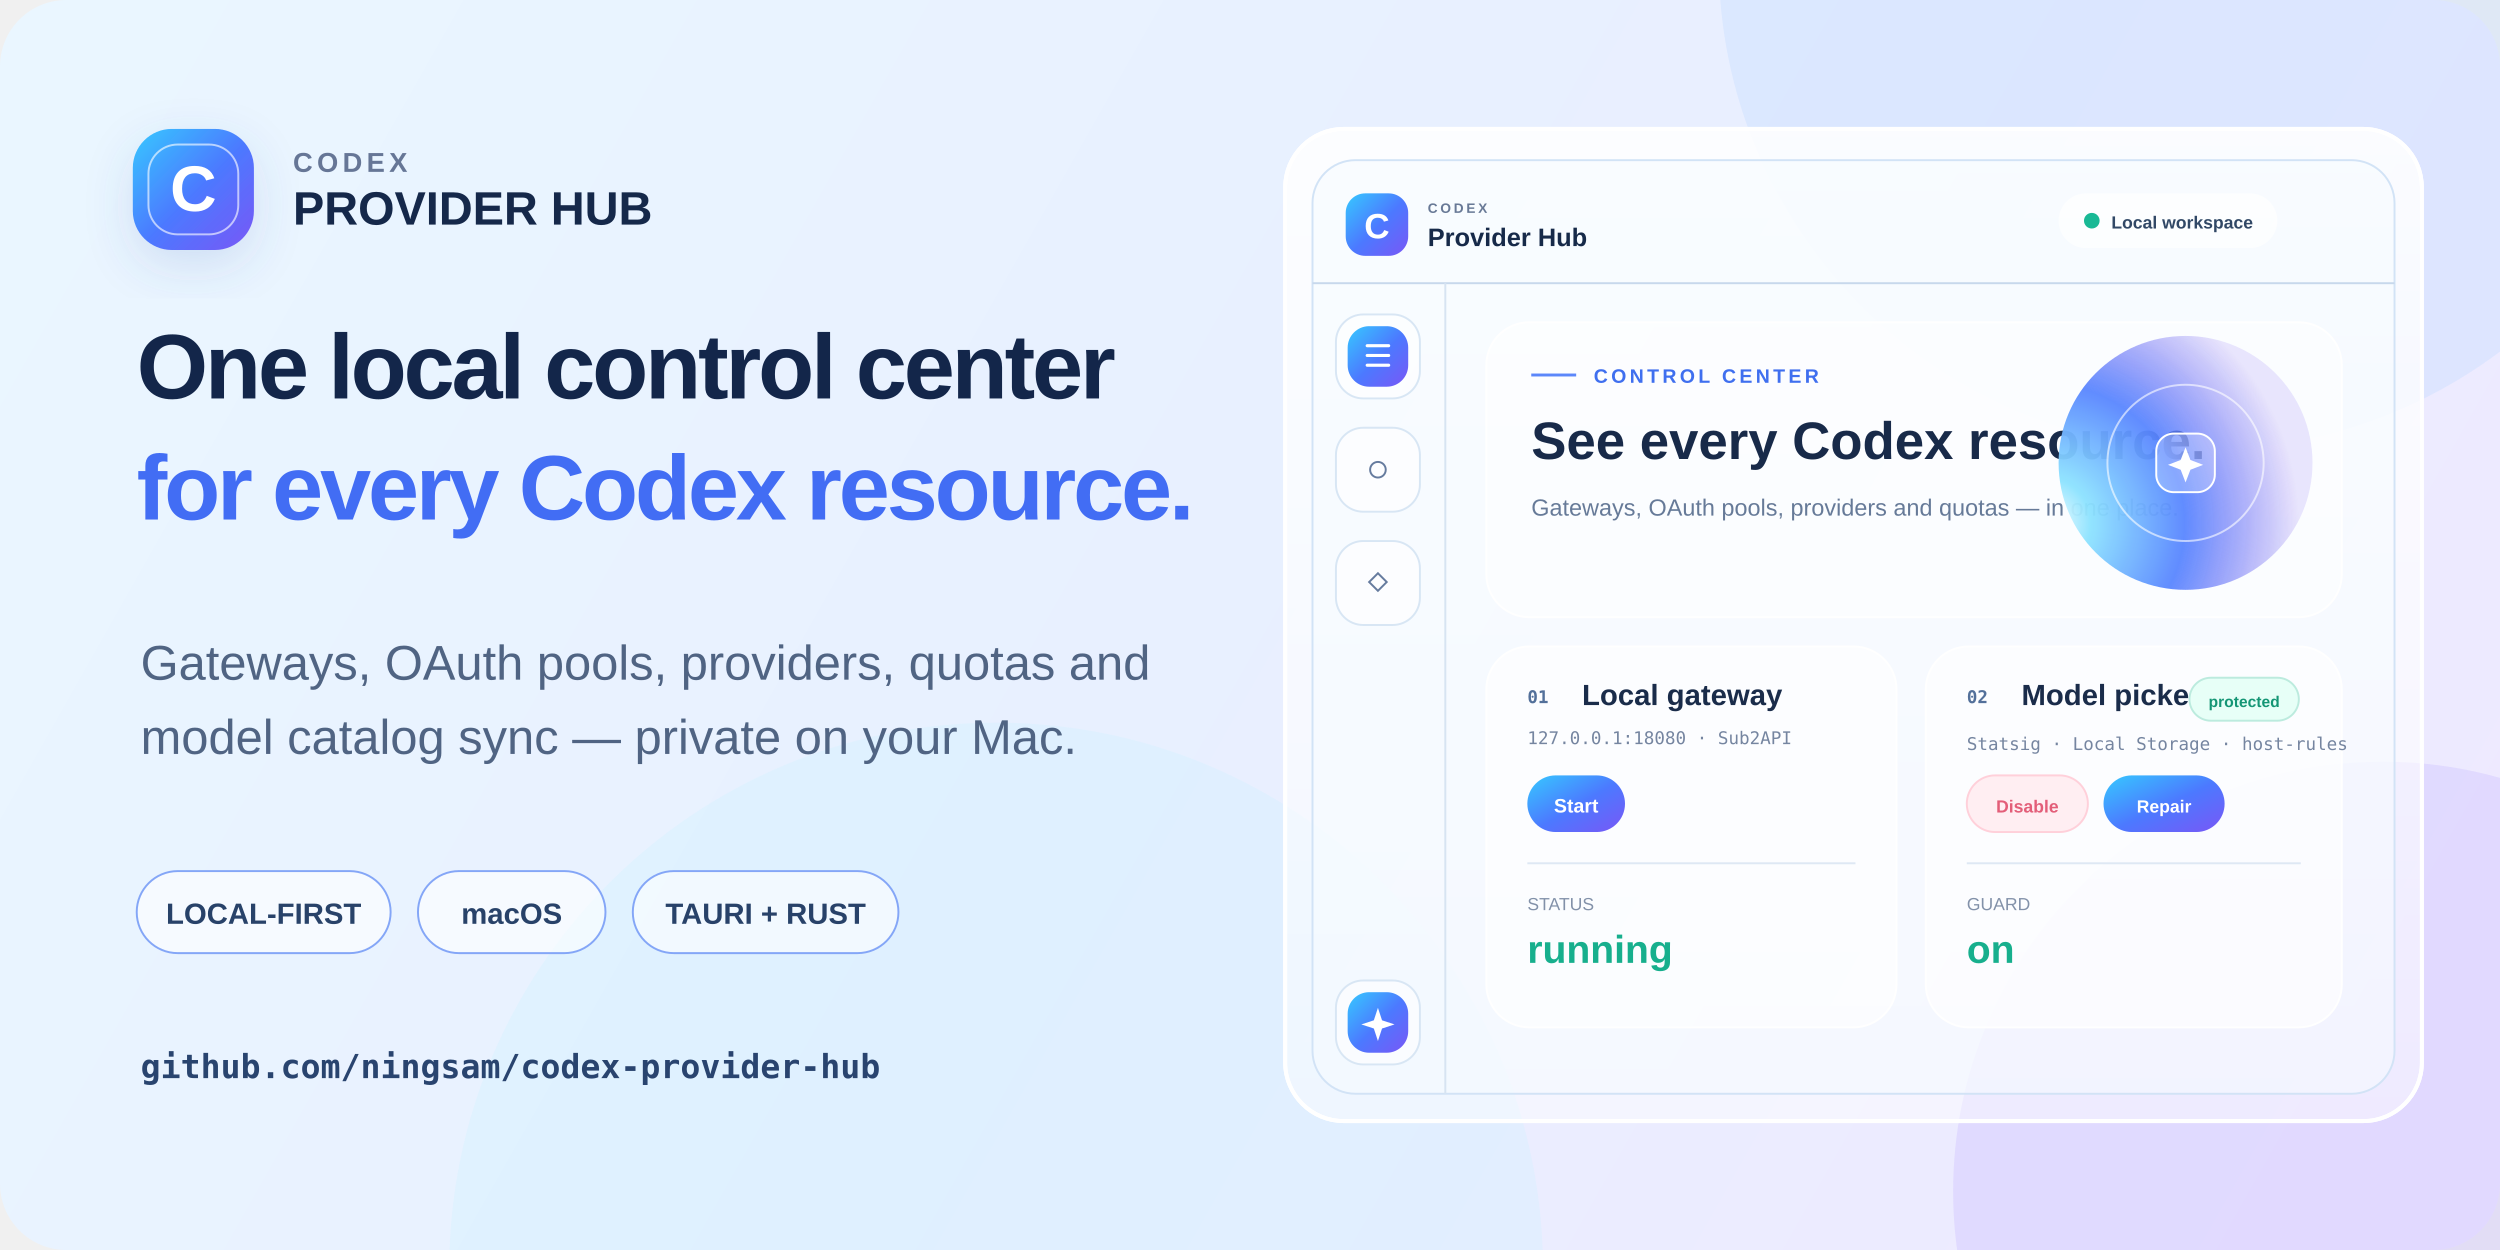
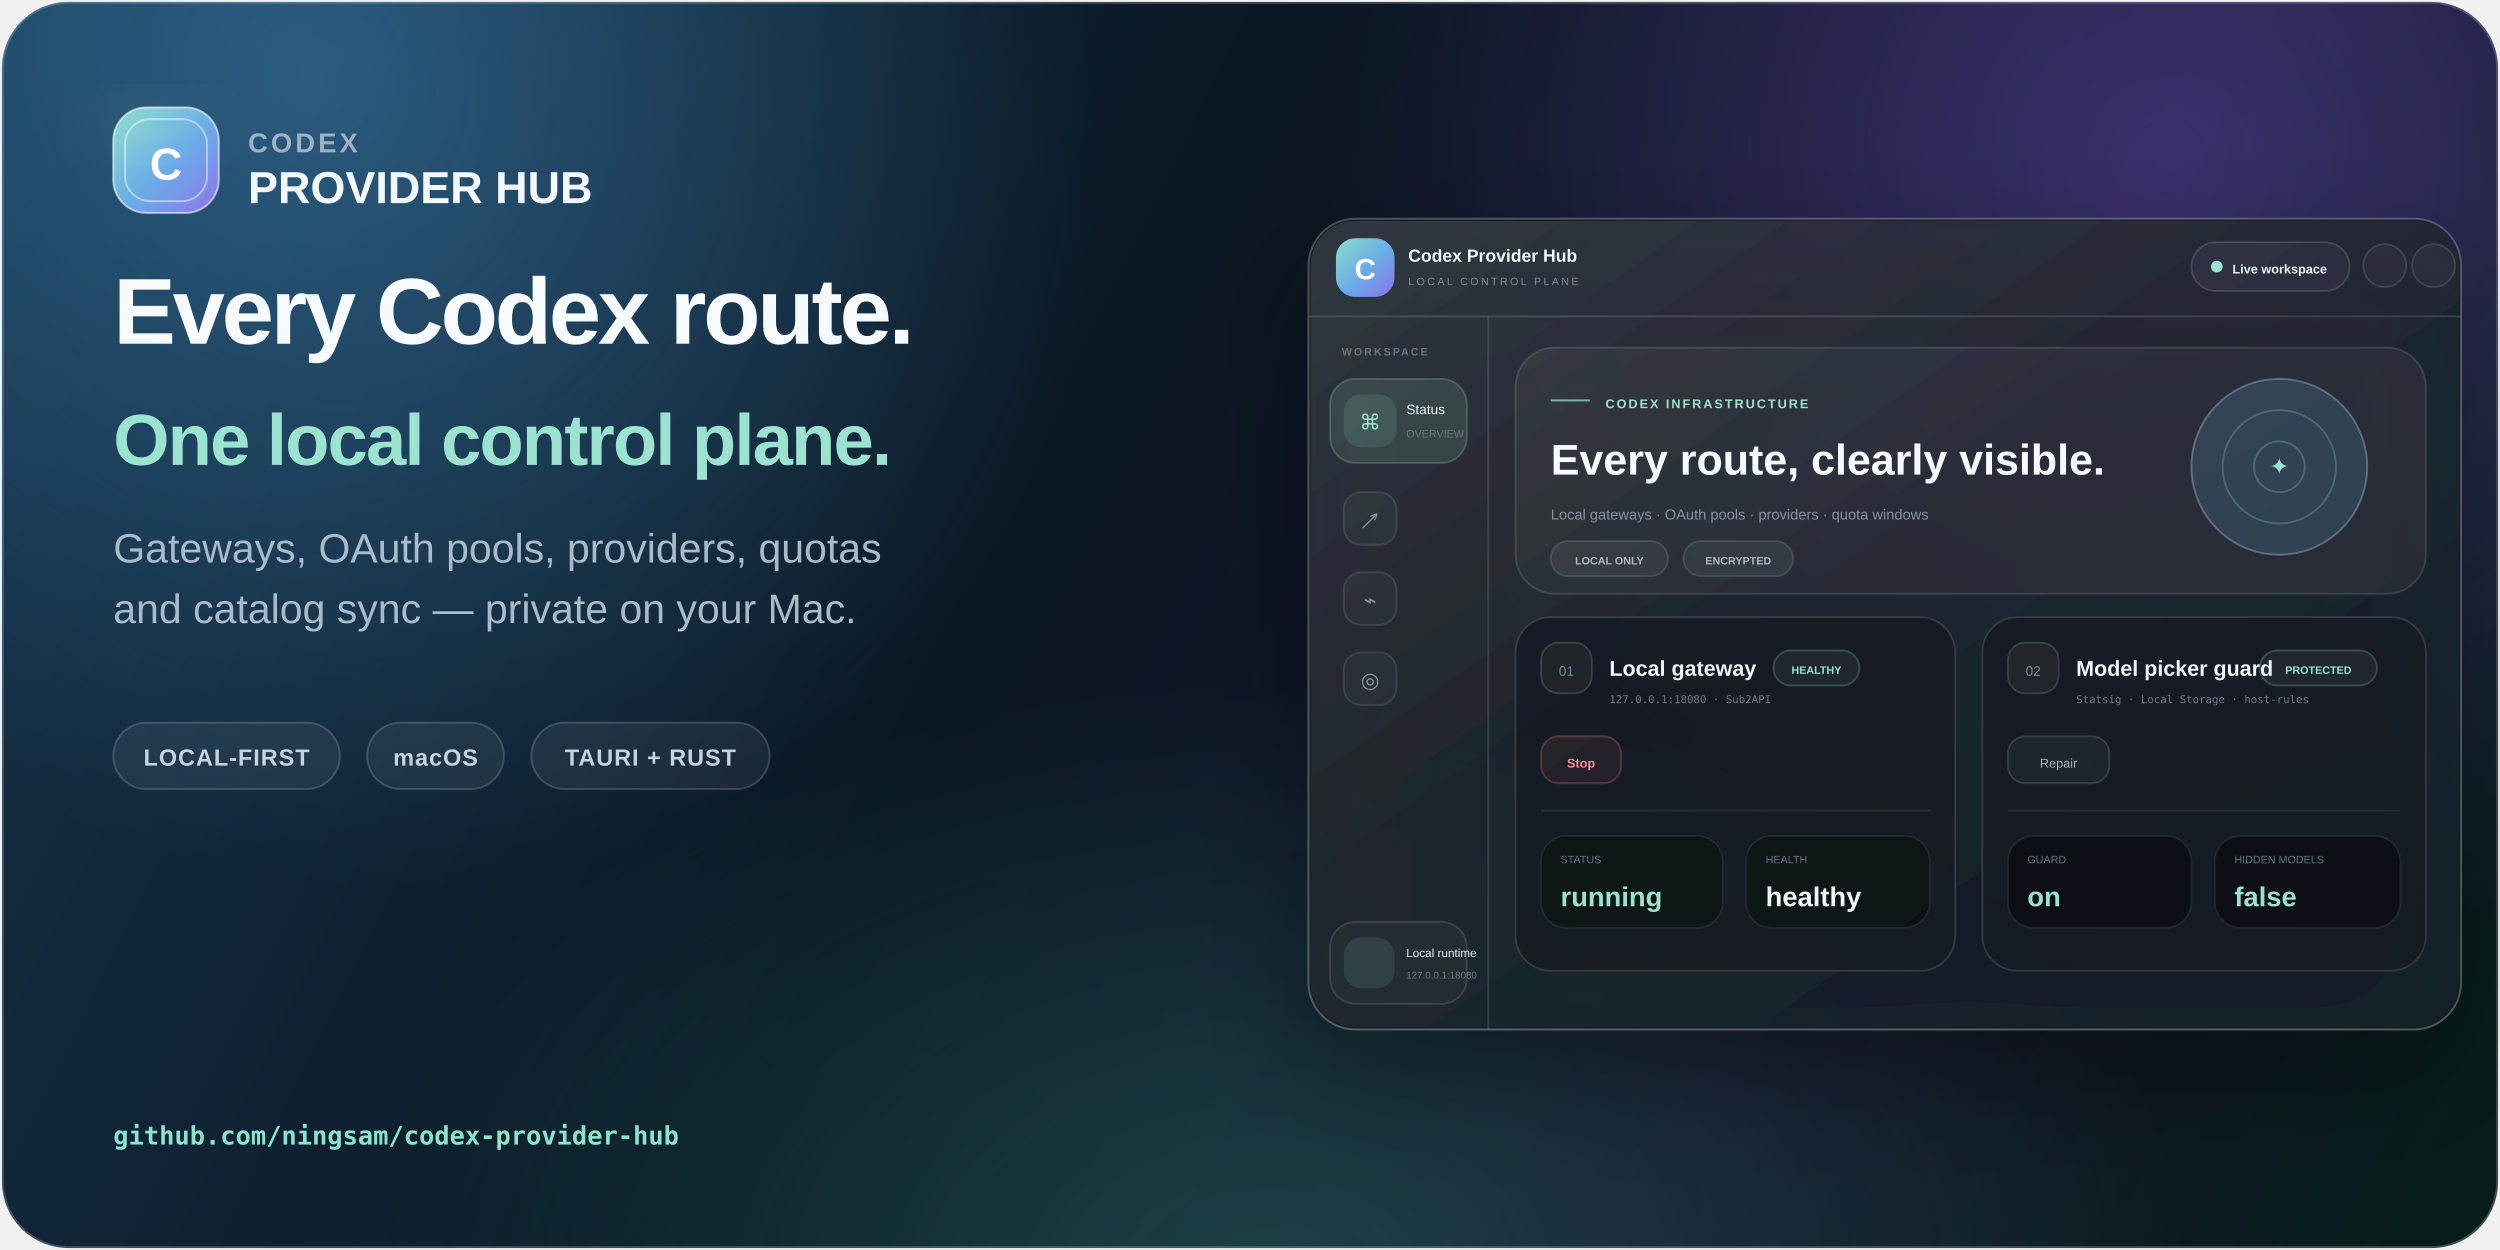
<svg xmlns="http://www.w3.org/2000/svg" width="1280" height="640" viewBox="0 0 1280 640" fill="none" role="img" aria-labelledby="title desc">
  <defs>
-     <linearGradient id="bg" x1="58" y1="0" x2="1190" y2="640" gradientUnits="userSpaceOnUse">
-       <stop stop-color="#EAF6FF" />
-       <stop offset="0.48" stop-color="#E8F0FF" />
-       <stop offset="1" stop-color="#EEE9FF" />
+     <linearGradient id="bg" x1="30" y1="20" x2="1240" y2="620" gradientUnits="userSpaceOnUse">
+       <stop stop-color="#15324A" />
+       <stop offset="0.42" stop-color="#0B1722" />
+       <stop offset="0.74" stop-color="#17142B" />
+       <stop offset="1" stop-color="#071D1B" />
    </linearGradient>
+     <radialGradient id="a" cx="0" cy="0" r="1" gradientUnits="userSpaceOnUse" gradientTransform="translate(160 40) rotate(53) scale(430 390)">
+       <stop stop-color="#56B1F0" stop-opacity=".36" />
+       <stop offset="1" stop-color="#56B1F0" stop-opacity="0" />
+     </radialGradient>
+     <radialGradient id="b" cx="0" cy="0" r="1" gradientUnits="userSpaceOnUse" gradientTransform="translate(1110 80) rotate(112) scale(420)">
+       <stop stop-color="#8267EB" stop-opacity=".34" />
+       <stop offset="1" stop-color="#8267EB" stop-opacity="0" />
+     </radialGradient>
+     <radialGradient id="c" cx="0" cy="0" r="1" gradientUnits="userSpaceOnUse" gradientTransform="translate(650 650) rotate(-90) scale(300 470)">
+       <stop stop-color="#39C9A3" stop-opacity=".24" />
+       <stop offset="1" stop-color="#39C9A3" stop-opacity="0" />
+     </radialGradient>
    <linearGradient id="brand" x1="0" y1="0" x2="1" y2="1">
-       <stop stop-color="#36C9FF" />
-       <stop offset="0.52" stop-color="#4C79FF" />
-       <stop offset="1" stop-color="#7957F6" />
+       <stop stop-color="#8BDDCB" />
+       <stop offset=".54" stop-color="#6AABE7" />
+       <stop offset="1" stop-color="#8B75EA" />
    </linearGradient>
-     <linearGradient id="glass" x1="0" y1="0" x2="0" y2="1">
-       <stop stop-color="white" stop-opacity="0.88" />
-       <stop offset="1" stop-color="white" stop-opacity="0.45" />
+     <linearGradient id="glass" x1="0" y1="0" x2="1" y2="1">
+       <stop stop-color="#FFFFFF" stop-opacity=".13" />
+       <stop offset=".45" stop-color="#FFFFFF" stop-opacity=".04" />
+       <stop offset="1" stop-color="#FFFFFF" stop-opacity=".025" />
    </linearGradient>
-     <radialGradient id="orb" cx="0" cy="0" r="1" gradientUnits="userSpaceOnUse" gradientTransform="translate(1017 268) rotate(90) scale(130)">
-       <stop stop-color="#FFFFFF" />
-       <stop offset="0.18" stop-color="#8DE3FF" />
-       <stop offset="0.55" stop-color="#5986FF" />
-       <stop offset="1" stop-color="#7357ED" stop-opacity="0.15" />
-     </radialGradient>
-     <filter id="shadow" x="-30%" y="-30%" width="160%" height="170%">
-       <feDropShadow dx="0" dy="22" stdDeviation="28" flood-color="#2E4C8E" flood-opacity="0.18" />
+     <filter id="shadow" x="-30%" y="-30%" width="170%" height="180%">
+       <feDropShadow dx="0" dy="24" stdDeviation="30" flood-color="#000" flood-opacity=".42" />
    </filter>
-     <filter id="smallShadow" x="-40%" y="-40%" width="180%" height="180%">
-       <feDropShadow dx="0" dy="8" stdDeviation="12" flood-color="#4165B7" flood-opacity="0.16" />
+     <filter id="glow" x="-80%" y="-80%" width="260%" height="260%">
+       <feGaussianBlur stdDeviation="18" />
    </filter>
-     <clipPath id="windowClip">
-       <rect x="628" y="66" width="582" height="508" rx="30" />
-     </clipPath>
  </defs>
-   <rect width="1280" height="640" rx="34" fill="url(#bg)" />
-   <circle cx="1130" cy="-20" r="250" fill="#BFD9FF" fill-opacity="0.35" />
-   <circle cx="510" cy="650" r="280" fill="#C8F1FF" fill-opacity="0.28" />
-   <circle cx="1220" cy="610" r="220" fill="#CBBEFF" fill-opacity="0.36" />
-   <g transform="translate(68 66)">
-     <rect width="62" height="62" rx="20" fill="url(#brand)" filter="url(#smallShadow)" />
-     <rect x="8" y="8" width="46" height="46" rx="15" stroke="white" stroke-opacity="0.62" />
-     <text x="31" y="42" text-anchor="middle" fill="white" font-size="33" font-weight="700" font-family="-apple-system,BlinkMacSystemFont,'Segoe UI',Arial,sans-serif">C</text>
-     <text x="82" y="22" fill="#667696" font-size="14" font-weight="700" letter-spacing="2.2" font-family="-apple-system,BlinkMacSystemFont,'Segoe UI',Arial,sans-serif">CODEX</text>
-     <text x="82" y="49" fill="#15284A" font-size="24" font-weight="750" font-family="-apple-system,BlinkMacSystemFont,'Segoe UI',Arial,sans-serif">PROVIDER HUB</text>
+   <rect x="1" y="1" width="1278" height="638" rx="34" fill="url(#bg)" stroke="#F1F7FC" stroke-opacity=".22" stroke-width="2" />
+   <rect x="1" y="1" width="1278" height="638" rx="34" fill="url(#a)" />
+   <rect x="1" y="1" width="1278" height="638" rx="34" fill="url(#b)" />
+   <rect x="1" y="1" width="1278" height="638" rx="34" fill="url(#c)" />
+   <g transform="translate(58 55)">
+     <rect width="54" height="54" rx="17" fill="url(#brand)" stroke="white" stroke-opacity=".6" />
+     <rect x="6" y="6" width="42" height="42" rx="13" stroke="white" stroke-opacity=".46" />
+     <ellipse cx="19" cy="9" rx="17" ry="8" fill="white" fill-opacity=".22" filter="url(#glow)" />
+     <text x="27" y="37" text-anchor="middle" fill="white" font-size="23" font-weight="750" font-family="-apple-system,BlinkMacSystemFont,'Segoe UI',Arial,sans-serif">C</text>
+     <text x="69" y="23" fill="#9EB1C1" font-size="14" font-weight="700" letter-spacing="1.6" font-family="-apple-system,BlinkMacSystemFont,'Segoe UI',Arial,sans-serif">CODEX</text>
+     <text x="69" y="49" fill="#F3F8FC" font-size="23" font-weight="760" font-family="-apple-system,BlinkMacSystemFont,'Segoe UI',Arial,sans-serif">PROVIDER HUB</text>
  </g>
-   <g transform="translate(70 204)">
-     <text fill="#13264A" font-size="47" font-weight="760" letter-spacing="-1.6" font-family="-apple-system,BlinkMacSystemFont,'Segoe UI',Arial,sans-serif">
-       <tspan x="0" y="0">One local control center</tspan>
-       <tspan x="0" y="62" fill="#426DF4">for every Codex resource.</tspan>
+   <g transform="translate(58 176)" font-family="-apple-system,BlinkMacSystemFont,'Segoe UI',Arial,sans-serif">
+     <text fill="#F7FBFE" font-size="48" font-weight="760" letter-spacing="-1.6">
+       <tspan x="0" y="0">Every Codex route.</tspan>
    </text>
-     <text x="2" y="144" fill="#506483" font-size="25" font-weight="430" font-family="-apple-system,BlinkMacSystemFont,'Segoe UI',Arial,sans-serif">
-       <tspan x="2" dy="0">Gateways, OAuth pools, providers, quotas and</tspan>
-       <tspan x="2" dy="38">model catalog sync — private on your Mac.</tspan>
+     <text fill="#9BE3CF" font-size="37" font-weight="740" letter-spacing="-.9">
+       <tspan x="0" y="62">One local control plane.</tspan>
    </text>
-     <g transform="translate(0 242)" font-family="-apple-system,BlinkMacSystemFont,'Segoe UI',Arial,sans-serif" font-size="15" font-weight="650" fill="#284269">
-       <rect width="130" height="42" rx="21" fill="white" fill-opacity="0.58" stroke="#84A6F7" />
-       <text x="65" y="27" text-anchor="middle">LOCAL-FIRST</text>
-       <rect x="144" width="96" height="42" rx="21" fill="white" fill-opacity="0.58" stroke="#84A6F7" />
-       <text x="192" y="27" text-anchor="middle">macOS</text>
-       <rect x="254" width="136" height="42" rx="21" fill="white" fill-opacity="0.58" stroke="#84A6F7" />
-       <text x="322" y="27" text-anchor="middle">TAURI + RUST</text>
+     <text fill="#A9BAC8" font-size="21" font-weight="430">
+       <tspan x="0" y="112">Gateways, OAuth pools, providers, quotas</tspan>
+       <tspan x="0" y="143">and catalog sync — private on your Mac.</tspan>
+     </text>
+     <g transform="translate(0 194)" font-size="12" font-weight="700" fill="#C6D4DF" letter-spacing=".5">
+       <rect width="116" height="34" rx="17" fill="white" fill-opacity=".06" stroke="white" stroke-opacity=".17" />
+       <text x="58" y="22" text-anchor="middle">LOCAL-FIRST</text>
+       <rect x="130" width="70" height="34" rx="17" fill="white" fill-opacity=".06" stroke="white" stroke-opacity=".17" />
+       <text x="165" y="22" text-anchor="middle">macOS</text>
+       <rect x="214" width="122" height="34" rx="17" fill="white" fill-opacity=".06" stroke="white" stroke-opacity=".17" />
+       <text x="275" y="22" text-anchor="middle">TAURI + RUST</text>
    </g>
-     <text x="2" y="348" fill="#29446F" font-size="17" font-weight="650" font-family="ui-monospace,SFMono-Regular,Menlo,monospace">github.com/ningsam/codex-provider-hub</text>
+     <text x="0" y="410" fill="#8DE4CC" font-size="13" font-weight="700" font-family="ui-monospace,SFMono-Regular,Menlo,monospace">github.com/ningsam/codex-provider-hub</text>
  </g>
-   <g transform="translate(30 0)">
-     <rect x="628" y="66" width="582" height="508" rx="30" fill="url(#glass)" stroke="white" stroke-width="2" />
-     <rect x="642" y="82" width="554" height="478" rx="22" fill="#F7FBFF" fill-opacity="0.54" stroke="#D2E3F6" />
-     <path d="M642 145H1196" stroke="#C7D8EC" />
-     <path d="M710 145V560" stroke="#D7E4F2" />
-     <rect x="659" y="99" width="32" height="32" rx="10" fill="url(#brand)" />
-     <text x="675" y="122" text-anchor="middle" fill="white" font-size="18" font-weight="700" font-family="-apple-system,BlinkMacSystemFont,'Segoe UI',Arial,sans-serif">C</text>
-     <text x="701" y="109" fill="#687996" font-size="7" font-weight="700" letter-spacing="1.4" font-family="-apple-system,BlinkMacSystemFont,'Segoe UI',Arial,sans-serif">CODEX</text>
-     <text x="701" y="126" fill="#172A49" font-size="13" font-weight="750" font-family="-apple-system,BlinkMacSystemFont,'Segoe UI',Arial,sans-serif">Provider Hub</text>
-     <rect x="1024" y="99" width="112" height="28" rx="14" fill="white" fill-opacity="0.68" />
-     <circle cx="1041" cy="113" r="4" fill="#19B995" />
-     <text x="1051" y="117" fill="#314866" font-size="9" font-weight="650" font-family="-apple-system,BlinkMacSystemFont,'Segoe UI',Arial,sans-serif">Local workspace</text>
-     <g fill="white" fill-opacity="0.58" stroke="#D8E6F4">
-       <rect x="654" y="161" width="43" height="43" rx="14" />
-       <rect x="654" y="219" width="43" height="43" rx="14" />
-       <rect x="654" y="277" width="43" height="43" rx="14" />
-       <rect x="654" y="502" width="43" height="43" rx="14" />
+   <g transform="translate(670 112)" filter="url(#shadow)">
+     <rect width="590" height="415" rx="24" fill="#151B23" fill-opacity=".78" stroke="white" stroke-opacity=".23" />
+     <rect x="1" y="1" width="588" height="413" rx="23" fill="url(#glass)" />
+     <path d="M0 50H590" stroke="white" stroke-opacity=".12" />
+     <path d="M92 50V415" stroke="white" stroke-opacity=".11" />
+     <rect x="14" y="10" width="30" height="30" rx="10" fill="url(#brand)" />
+     <text x="29" y="31" text-anchor="middle" fill="white" font-size="15" font-weight="700" font-family="Arial">C</text>
+     <text x="51" y="22" fill="#F2F7FA" font-size="9" font-weight="700" font-family="Arial">Codex Provider Hub</text>
+     <text x="51" y="34" fill="#7C8996" font-size="5.5" letter-spacing="1.2" font-family="Arial">LOCAL CONTROL PLANE</text>
+     <rect x="452" y="12" width="81" height="25" rx="12.5" fill="white" fill-opacity=".05" stroke="white" stroke-opacity=".13" />
+     <circle cx="465" cy="24.5" r="3" fill="#9BE3CF" />
+     <text x="473" y="28" fill="#EAF3F7" font-size="6.5" font-weight="700" font-family="Arial">Live workspace</text>
+     <circle cx="551" cy="24" r="11" fill="white" fill-opacity=".04" stroke="white" stroke-opacity=".12" />
+     <circle cx="576" cy="24" r="11" fill="white" fill-opacity=".04" stroke="white" stroke-opacity=".12" />
+     <g font-family="Arial">
+       <text x="17" y="70" fill="#677583" font-size="5.5" font-weight="700" letter-spacing="1">WORKSPACE</text>
+       <rect x="11" y="82" width="70" height="43" rx="13" fill="#9BE3CF" fill-opacity=".12" stroke="#9BE3CF" stroke-opacity=".22" />
+       <rect x="18" y="90" width="27" height="27" rx="9" fill="#9BE3CF" fill-opacity=".12" />
+       <text x="31.5" y="108" text-anchor="middle" fill="#9BE3CF" font-size="11">⌘</text>
+       <text x="50" y="100" fill="#EDF5F8" font-size="7">Status</text>
+       <text x="50" y="112" fill="#697683" font-size="5.5">OVERVIEW</text>
+       <g fill="white" fill-opacity=".035" stroke="white" stroke-opacity=".1">
+         <rect x="18" y="140" width="27" height="27" rx="9" />
+         <rect x="18" y="181" width="27" height="27" rx="9" />
+         <rect x="18" y="222" width="27" height="27" rx="9" />
+       </g>
+       <text x="31.5" y="158" text-anchor="middle" fill="#8A98A6" font-size="11">↗</text>
+       <text x="31.5" y="199" text-anchor="middle" fill="#8A98A6" font-size="11">⌁</text>
+       <text x="31.5" y="240" text-anchor="middle" fill="#8A98A6" font-size="11">◎</text>
+       <rect x="11" y="360" width="70" height="42" rx="13" fill="white" fill-opacity=".035" stroke="white" stroke-opacity=".12" />
+       <rect x="18" y="368" width="26" height="26" rx="9" fill="#9BE3CF" fill-opacity=".11" />
+       <text x="50" y="378" fill="#EAF2F6" font-size="6">Local runtime</text>
+       <text x="50" y="389" fill="#6D7B88" font-size="5">127.0.0.1:18080</text>
    </g>
-     <rect x="660" y="167" width="31" height="31" rx="11" fill="url(#brand)" />
-     <path d="M670 177H681M670 182H681M670 187H681" stroke="white" stroke-width="1.6" stroke-linecap="round" />
-     <circle cx="675.5" cy="240.5" r="4" stroke="#657B9E" />
-     <path d="M671 298L675.5 293.5L680 298L675.5 302.5L671 298Z" stroke="#657B9E" />
-     <rect x="660" y="508" width="31" height="31" rx="11" fill="url(#brand)" />
-     <path d="M675.5 516L677.6 522.4L684 524.5L677.6 526.6L675.5 533L673.4 526.6L667 524.5L673.4 522.4L675.5 516Z" fill="white" />
-     <rect x="731" y="165" width="438" height="151" rx="22" fill="white" fill-opacity="0.55" stroke="white" />
-     <path d="M754 192H777" stroke="#5C87FA" stroke-width="1.5" />
-     <text x="786" y="196" fill="#3F6FEF" font-size="10" font-weight="700" letter-spacing="1.7" font-family="-apple-system,BlinkMacSystemFont,'Segoe UI',Arial,sans-serif">CONTROL CENTER</text>
-     <text x="754" y="235" fill="#182A49" font-size="27" font-weight="600" font-family="-apple-system,BlinkMacSystemFont,'Segoe UI',Arial,sans-serif">See every Codex resource.</text>
-     <text x="754" y="264" fill="#667A98" font-size="12" font-family="-apple-system,BlinkMacSystemFont,'Segoe UI',Arial,sans-serif">Gateways, OAuth pools, providers and quotas — in one place.</text>
-     <circle cx="1089" cy="237" r="65" fill="url(#orb)" opacity="0.95" />
-     <circle cx="1089" cy="237" r="40" stroke="white" stroke-opacity="0.6" />
-     <rect x="1074" y="222" width="30" height="30" rx="9" fill="white" fill-opacity="0.24" stroke="white" />
-     <path d="M1089 229L1091.5 235.5L1098 238L1091.5 240.5L1089 247L1086.5 240.5L1080 238L1086.5 235.5L1089 229Z" fill="white" />
-     <rect x="731" y="331" width="210" height="195" rx="22" fill="white" fill-opacity="0.63" stroke="white" />
-     <rect x="956" y="331" width="213" height="195" rx="22" fill="white" fill-opacity="0.63" stroke="white" />
-     <text x="752" y="360" fill="#53709A" font-size="9" font-weight="700" font-family="ui-monospace,SFMono-Regular,Menlo,monospace">01</text>
-     <text x="780" y="361" fill="#1A2C4A" font-size="15" font-weight="720" font-family="-apple-system,BlinkMacSystemFont,'Segoe UI',Arial,sans-serif">Local gateway</text>
-     <text x="752" y="381" fill="#7585A0" font-size="9" font-family="ui-monospace,SFMono-Regular,Menlo,monospace">127.0.0.1:18080 · Sub2API</text>
-     <rect x="752" y="397" width="50" height="29" rx="14.5" fill="url(#brand)" />
-     <text x="777" y="416" text-anchor="middle" fill="white" font-size="10" font-weight="700" font-family="-apple-system,BlinkMacSystemFont,'Segoe UI',Arial,sans-serif">Start</text>
-     <path d="M752 442H920" stroke="#DEE8F4" />
-     <text x="752" y="466" fill="#8291A9" font-size="9" font-family="-apple-system,BlinkMacSystemFont,'Segoe UI',Arial,sans-serif">STATUS</text>
-     <text x="752" y="493" fill="#17AF8D" font-size="20" font-weight="750" font-family="-apple-system,BlinkMacSystemFont,'Segoe UI',Arial,sans-serif">running</text>
-     <text x="977" y="360" fill="#53709A" font-size="9" font-weight="700" font-family="ui-monospace,SFMono-Regular,Menlo,monospace">02</text>
-     <text x="1005" y="361" fill="#1A2C4A" font-size="15" font-weight="720" font-family="-apple-system,BlinkMacSystemFont,'Segoe UI',Arial,sans-serif">Model picker guard</text>
-     <rect x="1091" y="347" width="56" height="22" rx="11" fill="#E7FFF7" stroke="#BCEBDE" />
-     <text x="1119" y="362" text-anchor="middle" fill="#159675" font-size="8" font-weight="700" font-family="-apple-system,BlinkMacSystemFont,'Segoe UI',Arial,sans-serif">protected</text>
-     <text x="977" y="384" fill="#7585A0" font-size="9" font-family="ui-monospace,SFMono-Regular,Menlo,monospace">Statsig · Local Storage · host-rules</text>
-     <rect x="977" y="397" width="62" height="29" rx="14.5" fill="#FFEEF2" stroke="#FFD0DA" />
-     <text x="1008" y="416" text-anchor="middle" fill="#E35E79" font-size="9" font-weight="700" font-family="-apple-system,BlinkMacSystemFont,'Segoe UI',Arial,sans-serif">Disable</text>
-     <rect x="1047" y="397" width="62" height="29" rx="14.5" fill="url(#brand)" />
-     <text x="1078" y="416" text-anchor="middle" fill="white" font-size="9" font-weight="700" font-family="-apple-system,BlinkMacSystemFont,'Segoe UI',Arial,sans-serif">Repair</text>
-     <path d="M977 442H1148" stroke="#DEE8F4" />
-     <text x="977" y="466" fill="#8291A9" font-size="9" font-family="-apple-system,BlinkMacSystemFont,'Segoe UI',Arial,sans-serif">GUARD</text>
-     <text x="977" y="493" fill="#17AF8D" font-size="20" font-weight="750" font-family="-apple-system,BlinkMacSystemFont,'Segoe UI',Arial,sans-serif">on</text>
+     <g transform="translate(106 66)" font-family="Arial">
+       <rect width="466" height="126" rx="20" fill="white" fill-opacity=".04" stroke="white" stroke-opacity=".12" />
+       <path d="M18 27H38" stroke="#9BE3CF" stroke-opacity=".7" />
+       <text x="46" y="31" fill="#9BE3CF" font-size="6.5" font-weight="700" letter-spacing="1">CODEX INFRASTRUCTURE</text>
+       <text x="18" y="65" fill="#F5FAFC" font-size="22" font-weight="650">Every route, clearly visible.</text>
+       <text x="18" y="88" fill="#85929F" font-size="7.5">Local gateways · OAuth pools · providers · quota windows</text>
+       <g transform="translate(18 99)" fill="#AAB9C4" font-size="5.5" font-weight="700">
+         <rect width="60" height="18" rx="9" fill="white" fill-opacity=".05" stroke="white" stroke-opacity=".12" />
+         <text x="30" y="12" text-anchor="middle">LOCAL ONLY</text>
+         <rect x="68" width="56" height="18" rx="9" fill="white" fill-opacity=".05" stroke="white" stroke-opacity=".12" />
+         <text x="96" y="12" text-anchor="middle">ENCRYPTED</text>
+       </g>
+       <circle cx="391" cy="61" r="45" fill="#76BCEB" fill-opacity=".14" stroke="#B7D9EF" stroke-opacity=".33" />
+       <circle cx="391" cy="61" r="29" stroke="#9BE3CF" stroke-opacity=".23" />
+       <circle cx="391" cy="61" r="13" stroke="#9BE3CF" stroke-opacity=".25" />
+       <text x="391" y="65" text-anchor="middle" fill="#9BE3CF" font-size="12">✦</text>
+     </g>
+     <g transform="translate(106 204)" font-family="Arial">
+       <rect width="225" height="181" rx="18" fill="#0E141B" fill-opacity=".52" stroke="white" stroke-opacity=".12" />
+       <rect x="239" width="227" height="181" rx="18" fill="#0E141B" fill-opacity=".52" stroke="white" stroke-opacity=".12" />
+       <rect x="13" y="13" width="26" height="26" rx="9" fill="white" fill-opacity=".05" stroke="white" stroke-opacity=".13" />
+       <text x="26" y="30" text-anchor="middle" fill="#7C8A96" font-size="7">01</text>
+       <text x="48" y="30" fill="#F1F7FA" font-size="11" font-weight="700">Local gateway</text>
+       <rect x="132" y="17" width="44" height="18" rx="9" fill="#9BE3CF" fill-opacity=".08" stroke="#9BE3CF" stroke-opacity=".22" />
+       <text x="154" y="29" text-anchor="middle" fill="#9BE3CF" font-size="5.5" font-weight="700">HEALTHY</text>
+       <text x="48" y="44" fill="#6F7C88" font-size="5.5" font-family="ui-monospace,monospace">127.0.0.1:18080 · Sub2API</text>
+       <rect x="13" y="61" width="41" height="24" rx="9" fill="#F38B98" fill-opacity=".08" stroke="#F38B98" stroke-opacity=".24" />
+       <text x="33.5" y="77" text-anchor="middle" fill="#F38B98" font-size="6.5" font-weight="700">Stop</text>
+       <path d="M13 99H212" stroke="white" stroke-opacity=".09" />
+       <rect x="13" y="112" width="93" height="47" rx="13" fill="#070C12" fill-opacity=".55" stroke="white" stroke-opacity=".08" />
+       <rect x="118" y="112" width="94" height="47" rx="13" fill="#070C12" fill-opacity=".55" stroke="white" stroke-opacity=".08" />
+       <text x="23" y="126" fill="#65727F" font-size="5.5">STATUS</text>
+       <text x="23" y="148" fill="#9BE3CF" font-size="14" font-weight="700">running</text>
+       <text x="128" y="126" fill="#65727F" font-size="5.5">HEALTH</text>
+       <text x="128" y="148" fill="#F1F7FA" font-size="14" font-weight="700">healthy</text>
+       <rect x="252" y="13" width="26" height="26" rx="9" fill="white" fill-opacity=".05" stroke="white" stroke-opacity=".13" />
+       <text x="265" y="30" text-anchor="middle" fill="#7C8A96" font-size="7">02</text>
+       <text x="287" y="30" fill="#F1F7FA" font-size="11" font-weight="700">Model picker guard</text>
+       <rect x="381" y="17" width="60" height="18" rx="9" fill="#9BE3CF" fill-opacity=".08" stroke="#9BE3CF" stroke-opacity=".22" />
+       <text x="411" y="29" text-anchor="middle" fill="#9BE3CF" font-size="5.5" font-weight="700">PROTECTED</text>
+       <text x="287" y="44" fill="#6F7C88" font-size="5.5" font-family="ui-monospace,monospace">Statsig · Local Storage · host-rules</text>
+       <rect x="252" y="61" width="52" height="24" rx="9" fill="white" fill-opacity=".045" stroke="white" stroke-opacity=".13" />
+       <text x="278" y="77" text-anchor="middle" fill="#A8B4BE" font-size="6.5">Repair</text>
+       <path d="M252 99H453" stroke="white" stroke-opacity=".09" />
+       <rect x="252" y="112" width="94" height="47" rx="13" fill="#070C12" fill-opacity=".55" stroke="white" stroke-opacity=".08" />
+       <rect x="358" y="112" width="95" height="47" rx="13" fill="#070C12" fill-opacity=".55" stroke="white" stroke-opacity=".08" />
+       <text x="262" y="126" fill="#65727F" font-size="5.5">GUARD</text>
+       <text x="262" y="148" fill="#9BE3CF" font-size="14" font-weight="700">on</text>
+       <text x="368" y="126" fill="#65727F" font-size="5.5">HIDDEN MODELS</text>
+       <text x="368" y="148" fill="#9BE3CF" font-size="14" font-weight="700">false</text>
+     </g>
  </g>
-   <rect x="658" y="66" width="582" height="508" rx="30" stroke="white" stroke-width="2" />
</svg>
